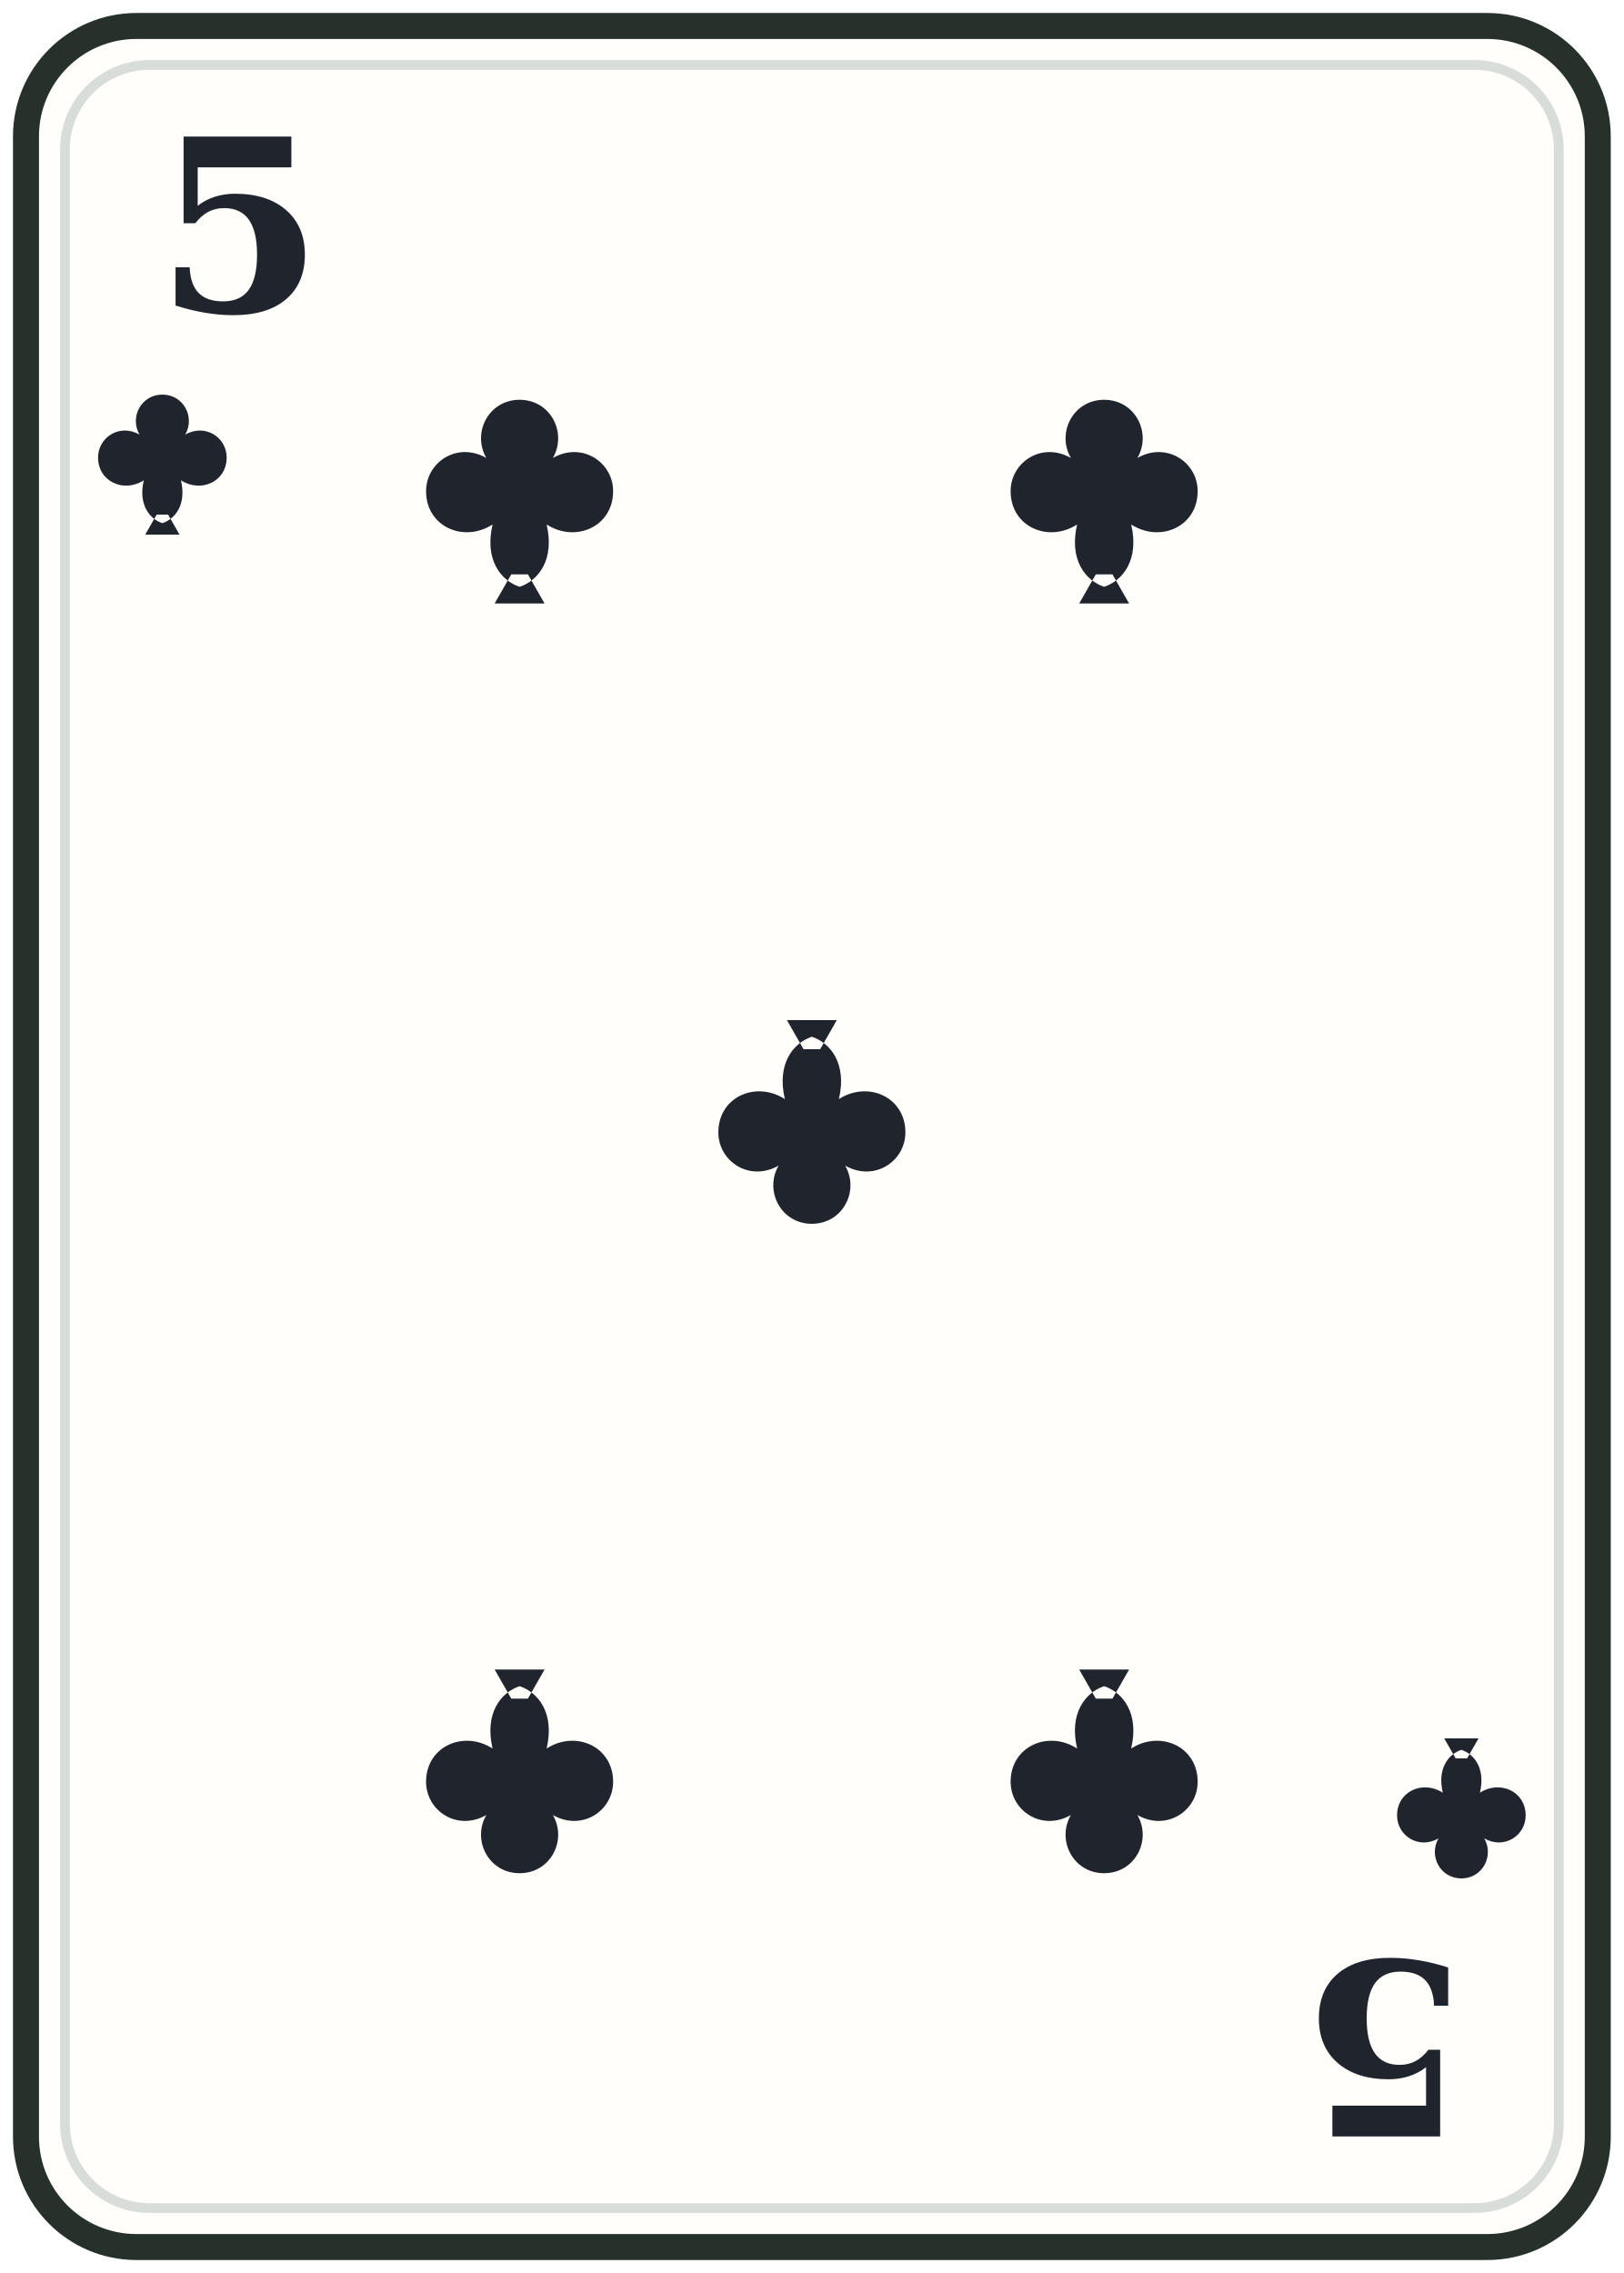
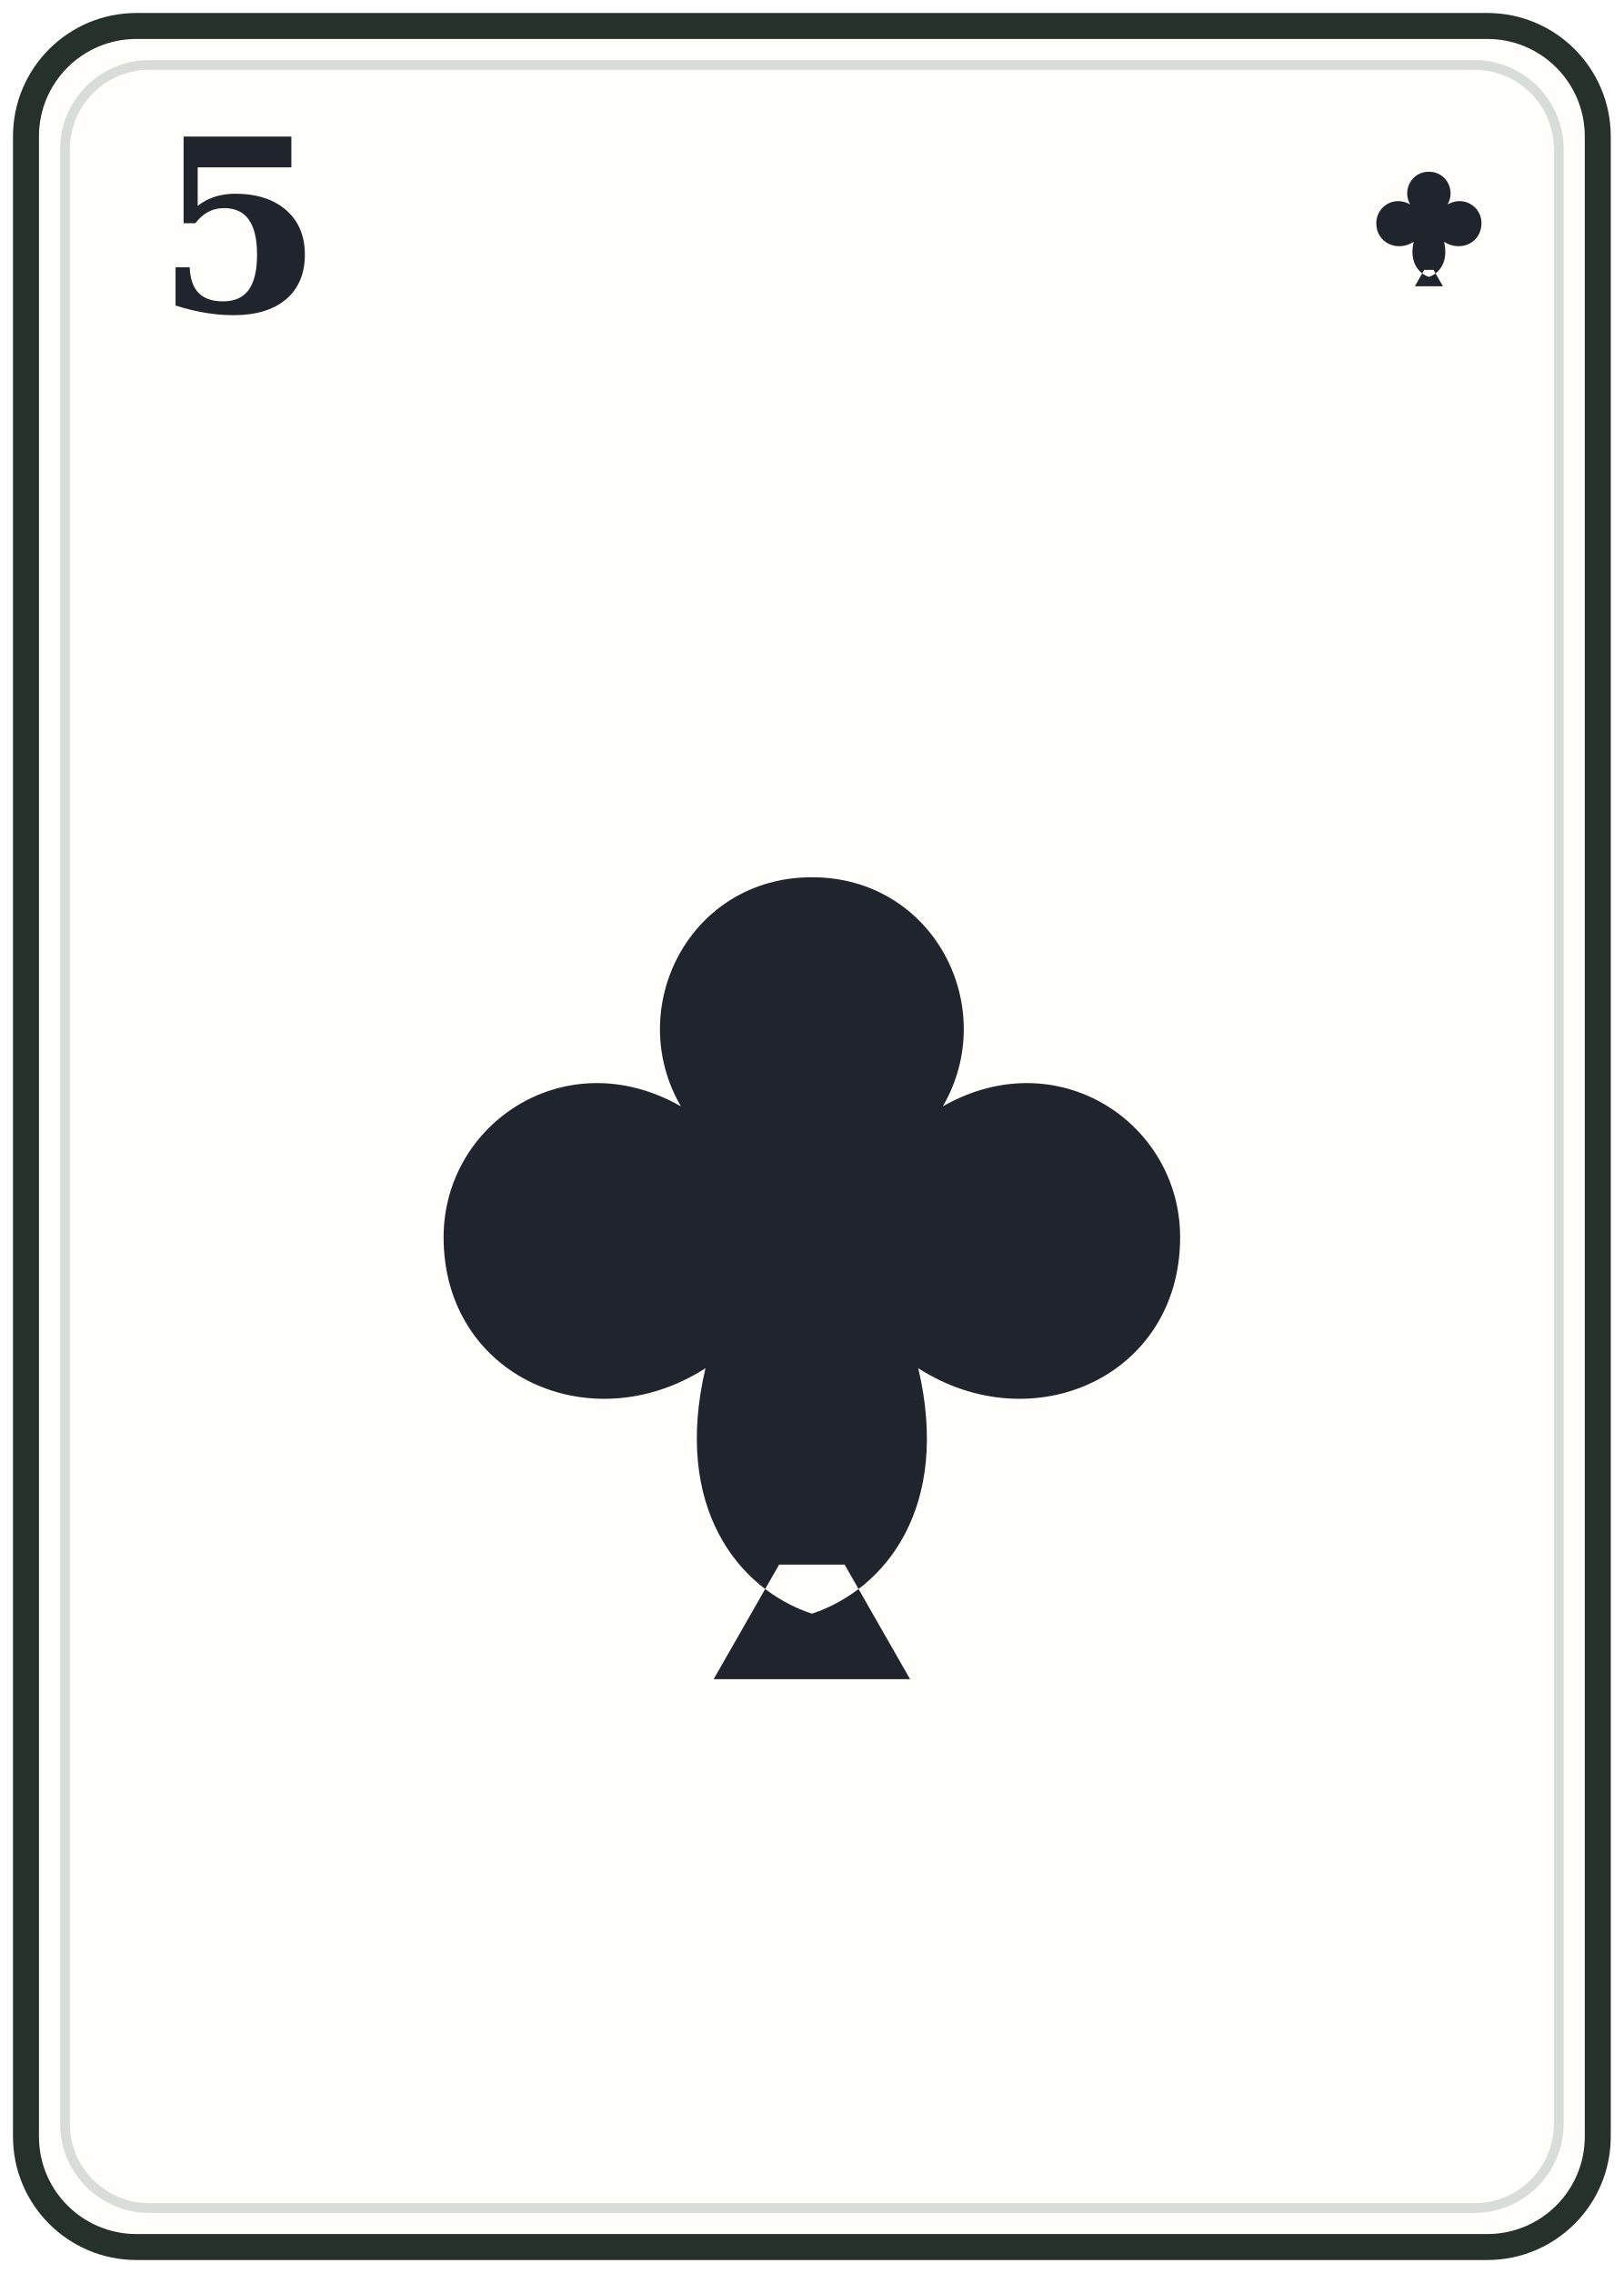
<svg xmlns="http://www.w3.org/2000/svg" width="250" height="350" viewBox="0 0 250 350">
  <rect x="4" y="4" width="242" height="342" rx="17" fill="#fffefb" stroke="#26312c" stroke-width="4" />
  <rect x="10" y="10" width="230" height="330" rx="13" fill="none" stroke="#d8ddd9" stroke-width="1.5" />
  <text x="24" y="48" font-family="DejaVu Serif,serif" font-weight="bold" font-size="37" fill="#20252d">5</text>
-   <g transform="translate(14.0,59.0) rotate(0 11.0 11.0) scale(0.22)" fill="#20252d">
+   <g transform="translate(211.0,25.0) rotate(0 9.0 9.0) scale(0.18)" fill="#20252d">
    <path d="M50 8C35 8 27 24 34 36 20 28 5 38 5 52c0 17 18 25 32 16-4 17 4 27 13 30 9-3 17-13 13-30 14 9 32 1 32-16 0-14-15-24-29-16 7-12-1-28-16-28Zm-4 84h8l8 14H38Z" />
  </g>
-   <g transform="translate(64.0,59.0) rotate(0 16.0 16.0) scale(0.32)" fill="#20252d">
+   <g transform="translate(62.0,125.0) rotate(0 63.0 63.0) scale(1.26)" fill="#20252d">
    <path d="M50 8C35 8 27 24 34 36 20 28 5 38 5 52c0 17 18 25 32 16-4 17 4 27 13 30 9-3 17-13 13-30 14 9 32 1 32-16 0-14-15-24-29-16 7-12-1-28-16-28Zm-4 84h8l8 14H38Z" />
  </g>
-   <g transform="translate(154.0,59.0) rotate(0 16.0 16.0) scale(0.32)" fill="#20252d">
-     <path d="M50 8C35 8 27 24 34 36 20 28 5 38 5 52c0 17 18 25 32 16-4 17 4 27 13 30 9-3 17-13 13-30 14 9 32 1 32-16 0-14-15-24-29-16 7-12-1-28-16-28Zm-4 84h8l8 14H38Z" />
-   </g>
-   <g transform="translate(109.0,159.0) rotate(180 16.0 16.0) scale(0.32)" fill="#20252d">
-     <path d="M50 8C35 8 27 24 34 36 20 28 5 38 5 52c0 17 18 25 32 16-4 17 4 27 13 30 9-3 17-13 13-30 14 9 32 1 32-16 0-14-15-24-29-16 7-12-1-28-16-28Zm-4 84h8l8 14H38Z" />
-   </g>
-   <g transform="translate(64.0,259.0) rotate(180 16.0 16.0) scale(0.32)" fill="#20252d">
-     <path d="M50 8C35 8 27 24 34 36 20 28 5 38 5 52c0 17 18 25 32 16-4 17 4 27 13 30 9-3 17-13 13-30 14 9 32 1 32-16 0-14-15-24-29-16 7-12-1-28-16-28Zm-4 84h8l8 14H38Z" />
-   </g>
-   <g transform="translate(154.0,259.0) rotate(180 16.0 16.0) scale(0.32)" fill="#20252d">
-     <path d="M50 8C35 8 27 24 34 36 20 28 5 38 5 52c0 17 18 25 32 16-4 17 4 27 13 30 9-3 17-13 13-30 14 9 32 1 32-16 0-14-15-24-29-16 7-12-1-28-16-28Zm-4 84h8l8 14H38Z" />
-   </g>
-   <g transform="rotate(180 125 175)">
-     <text x="24" y="48" font-family="DejaVu Serif,serif" font-weight="bold" font-size="37" fill="#20252d">5</text>
-     <g transform="translate(14.0,59.0) rotate(0 11.0 11.0) scale(0.22)" fill="#20252d">
-       <path d="M50 8C35 8 27 24 34 36 20 28 5 38 5 52c0 17 18 25 32 16-4 17 4 27 13 30 9-3 17-13 13-30 14 9 32 1 32-16 0-14-15-24-29-16 7-12-1-28-16-28Zm-4 84h8l8 14H38Z" />
-     </g>
-   </g>
</svg>
